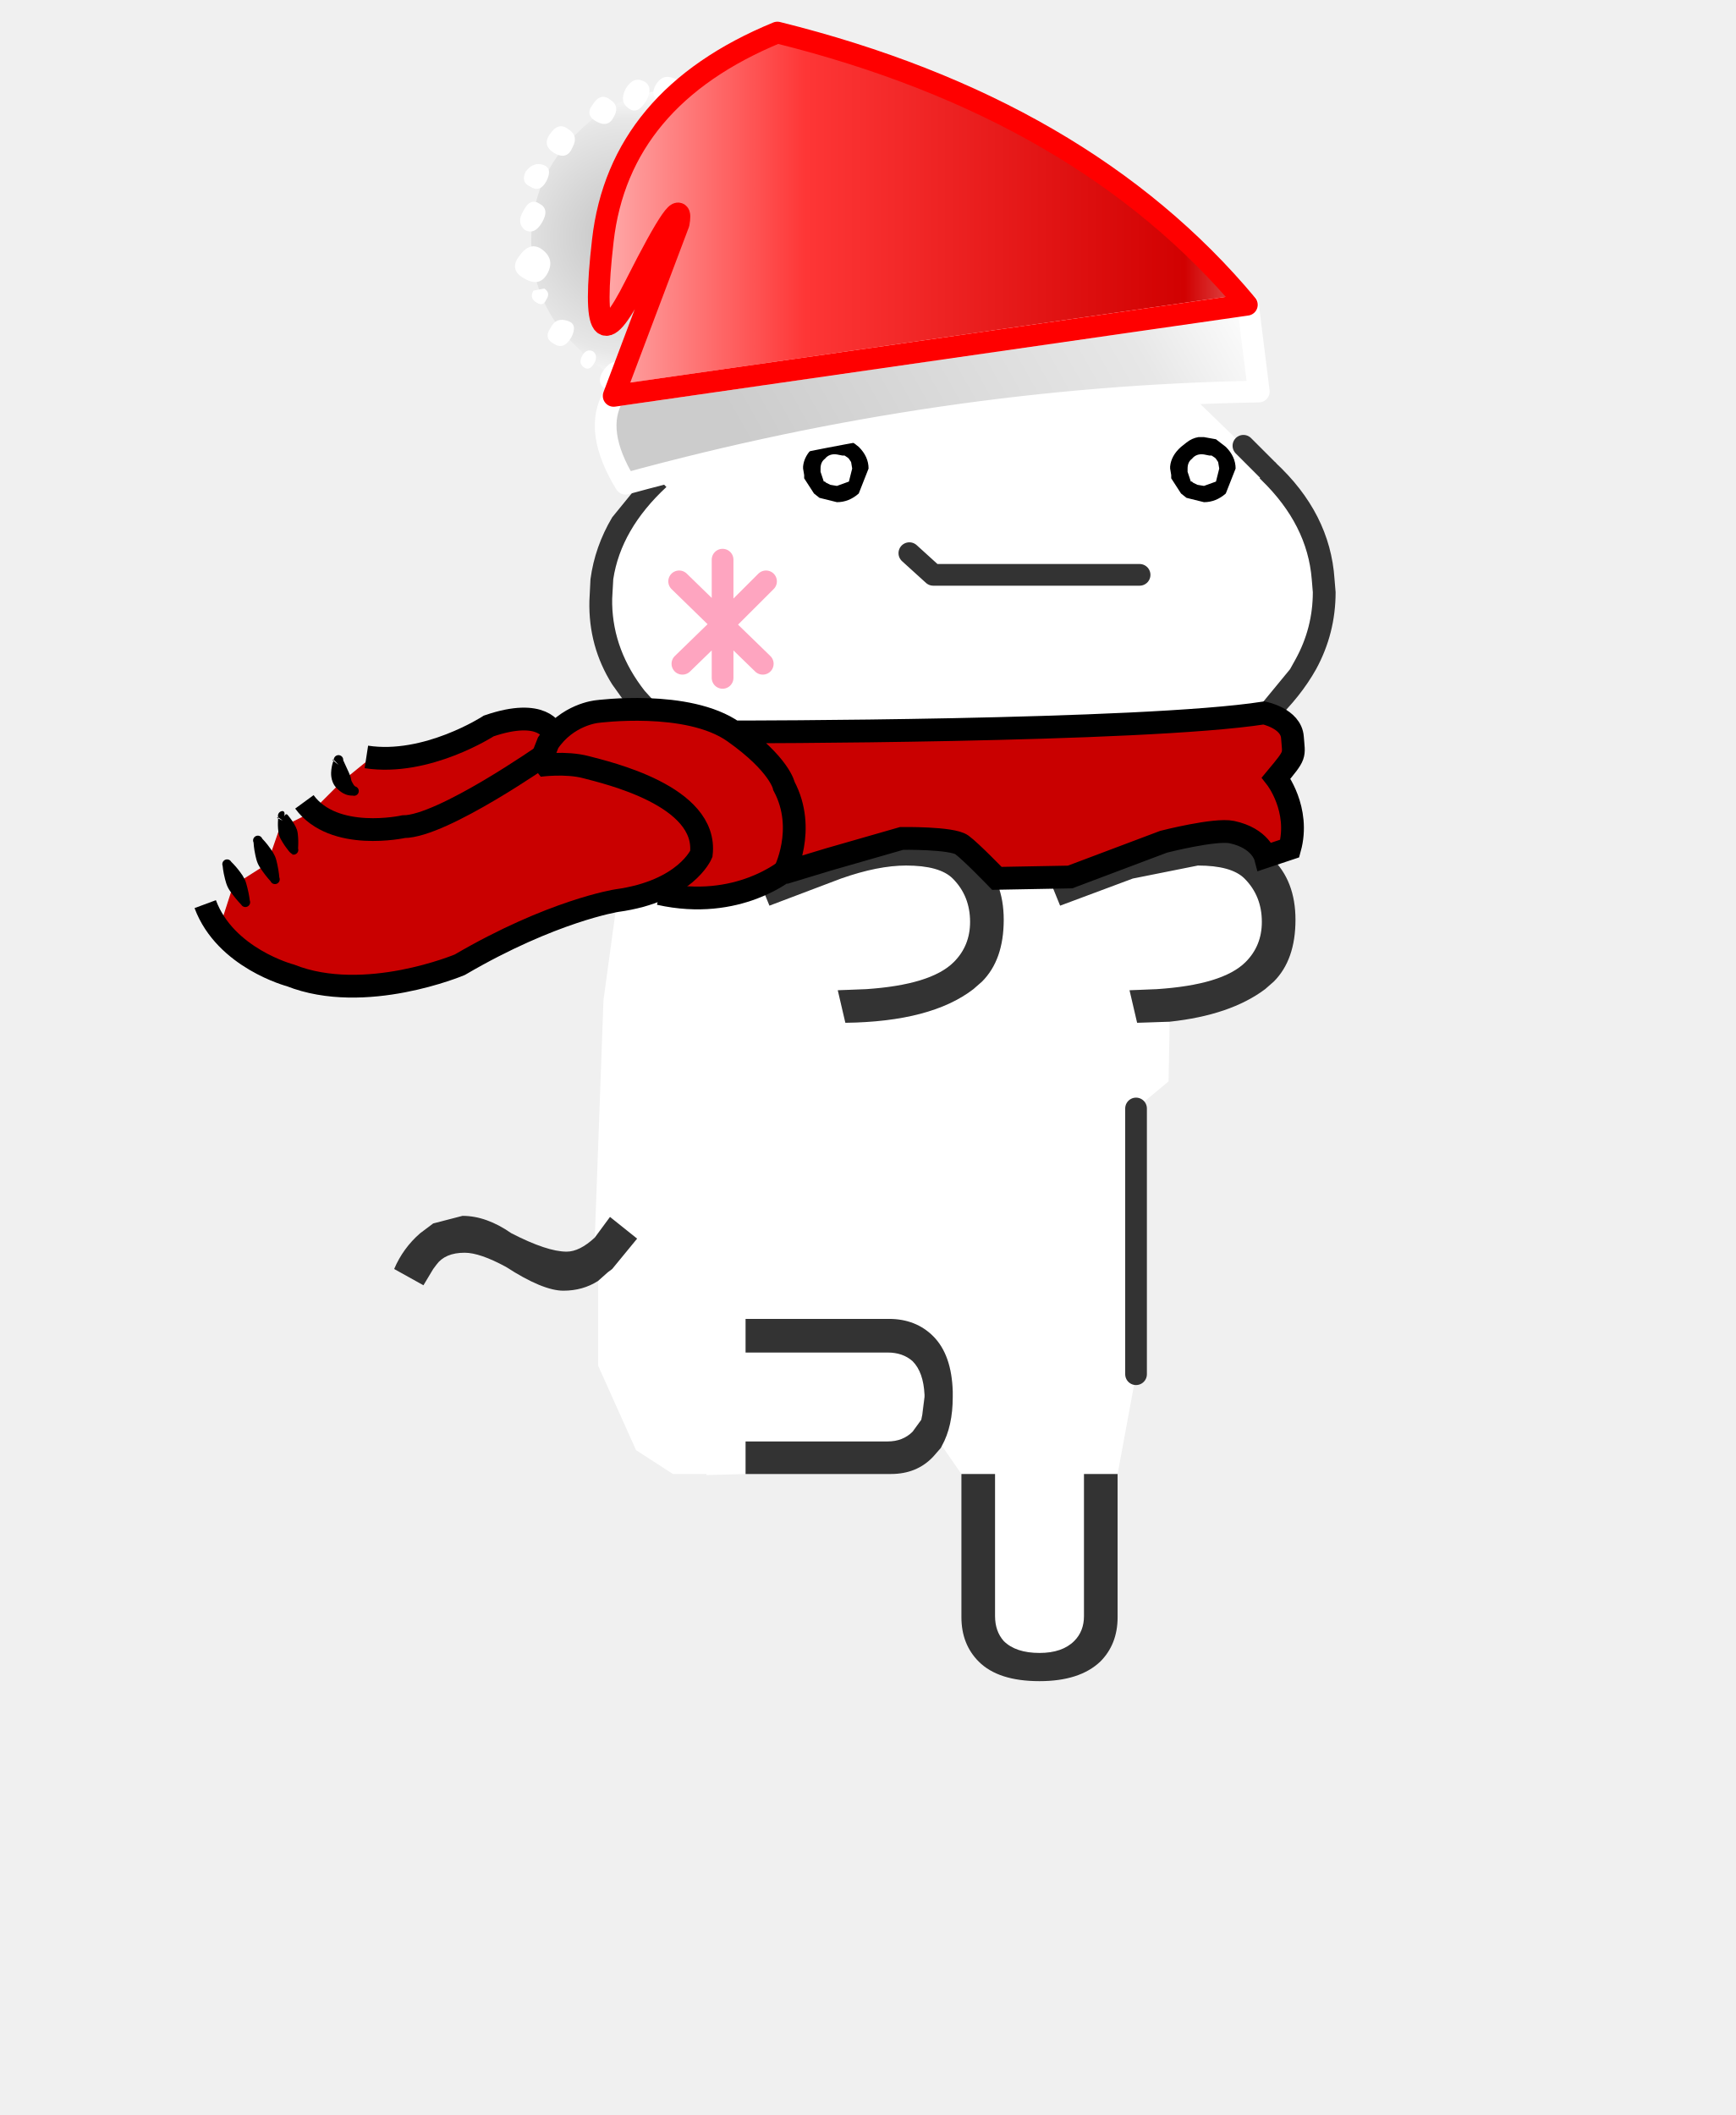
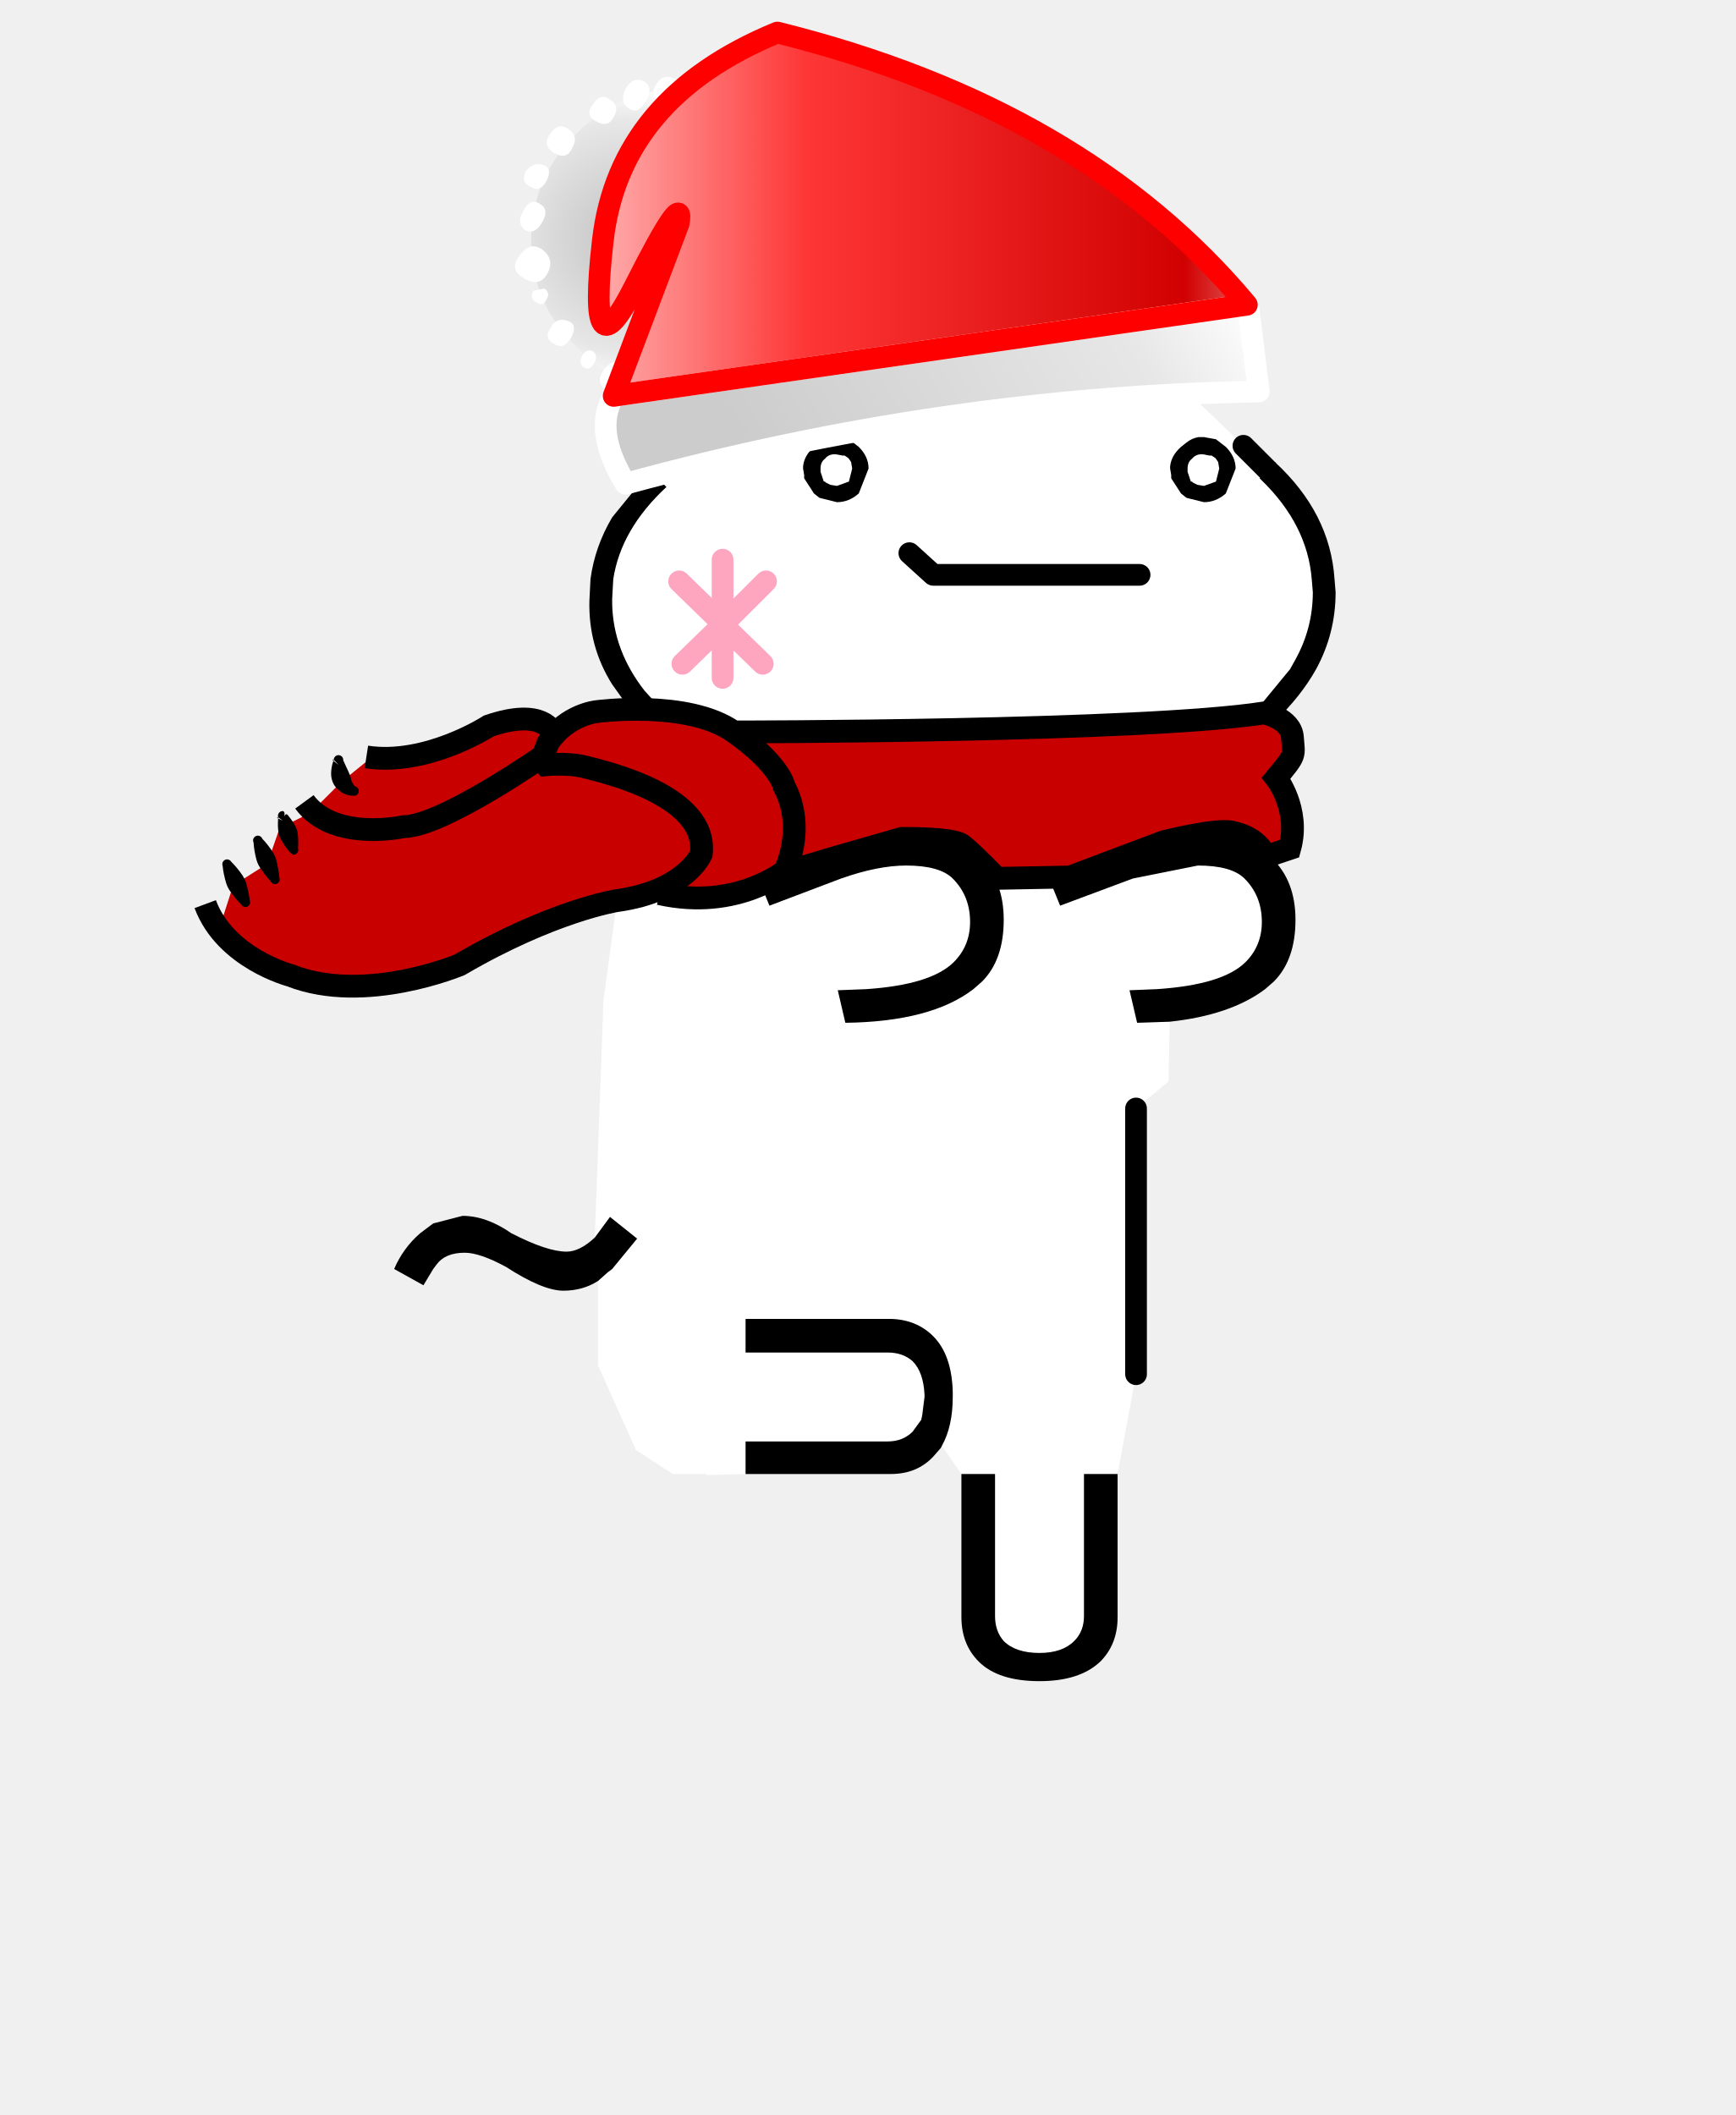
<svg xmlns="http://www.w3.org/2000/svg" xmlns:xlink="http://www.w3.org/1999/xlink" height="195" width="160" version="1.1" id="svg23">
  <defs id="defs18">
    <g id="j" transform="translate(11.45 4.1)">
      <use height="2" transform="translate(-.85 -4.1)" width="11.6" xlink:href="#a" id="use1" />
      <use height="6.45" transform="translate(-11.45 -3.8)" width="5" xlink:href="#b" id="use2" />
    </g>
    <g id="k" transform="translate(123.2 9.5)">
      <use height="14.9" transform="translate(-103.9 -6.95)" width="15.5" xlink:href="#c" id="use3" />
      <use height="21.8" transform="translate(-123.2 -9.5)" width="31.45" xlink:href="#d" id="use4" />
    </g>
    <g id="i" fill-rule="evenodd">
      <path d="M4.9-4.95Q7-2.9 7 0q0 2.9-2.1 4.9Q2.9 7 0 7q-2.9 0-4.95-2.1Q-7 2.9-7 0q0-2.9 2.05-4.95Q-2.9-7 0-7q2.9 0 4.9 2.05" fill="url(#e)" transform="translate(7.75 7.55)" id="path4" />
      <path d="M.45-7.5q.5-.2.8.3.3.5-.15.75L.5-6.5H.4q-.45.3-.75-.25-.3-.6.15-.75l.5.05.15-.05m1.35.15q.5-.25.85.35.3.6-.15.9-.4.3-.8-.35-.35-.65.1-.9m1.55.85q.45-.35.8.2.4.5-.15.8-.55.3-.8-.2-.3-.5.15-.8m3.9 3.3q.25.5-.2.7-.45.3-.75-.25-.3-.6.15-.75.45-.15.8.3M5.1-4.3q-.3-.55.2-.85.45-.35.85.25.35.5-.2.85-.6.35-.85-.25M6.5-.85q-.35-.6.1-.85.45-.3.75.3.35.55-.05.9-.45.25-.8-.35M6.25 1.5Q5.9.85 6.5.4q.55-.4 1.05.3.5.65-.25 1.05-.7.4-1.05-.25m.65.8q.2.35-.15.55-.3.2-.45-.15-.2-.3.1-.5l.5.1M5.3 3.7q.55-.2.8.3.35.5-.15.75-.45.3-.8-.3-.3-.6.15-.75M1.55 7.25q-.55.3-.85-.2-.2-.55.2-.85.5-.3.85.2t-.2.85m1.9-.35q-.65.4-.95-.2-.35-.6.2-1 .5-.35.95.25.45.65-.2.95m.65-1.25q-.2-.35.05-.55.3-.15.5.2t-.1.55q-.25.15-.45-.2m-5.9-12.1q-.3.2-.5-.1l.15-.55.45.15q.25.3-.1.5m-1.65.75q-.5.3-.8-.2-.25-.45.15-.8.45-.25.8.2.4.5-.15.8m-.65.4q.35.6-.15.95-.45.35-.8-.35-.4-.65.1-.95.45-.25.85.35m-1.4 1.6q-.3.2-.5-.2-.15-.4.1-.45.35-.1.5.2.2.25-.1.45m-.65 1.15q.45.65-.25 1-.7.4-1-.25-.3-.65.25-1t1 .25M-6.5-.9q.45.6-.2.95-.6.35-.95-.2-.3-.6.2-1 .55-.35.95.25m-.8 2.6q-.35-.65.1-.95.5-.25.85.35.3.6-.15.95-.4.25-.8-.35m2.45 2.45q.35.55-.2.85-.55.3-.85-.2-.2-.55.2-.85.5-.3.85.2m-.7-.45q-.6.35-.95-.4-.4-.75.2-.95.6-.2.95.4.4.55-.2.95m1.05 1.35q.6-.45 1.1.25.5.7-.2 1.15-.75.4-1.1-.3-.4-.65.2-1.1M-.4 7.3q-.3.15-.45-.2-.2-.35.1-.4.25-.15.45.15.2.25-.1.45m-2 0q-.45.25-.75-.3-.35-.6.05-.85.45-.25.8.3.3.55-.1.85" fill="#fff" transform="translate(7.75 7.55)" id="path5" />
    </g>
    <g id="d">
      <path d="M-92.95 7.75q.95 1.6-.55 4.05-14.6-4-29.2-4.25l.5-4h.05-.05.05l29.2 4.2" fill="url(#f)" fill-rule="evenodd" transform="translate(123.2 9.5)" id="path6" />
      <path d="M-122.15 3.55Q-114.6-5.5-100.5-9q7.3 3 8.05 9.6.75 6.55-1.5 2.05-2.3-4.55-2-2.85l3 7.95-29.2-4.2" fill="url(#g)" fill-rule="evenodd" transform="translate(123.2 9.5)" id="path7" />
      <path d="M-92.95 7.75q.95 1.6-.55 4.05-14.6-4-29.2-4.25l.5-4h.05l29.2 4.2m-29.25-4.2h.05" fill="none" stroke="#fff" stroke-linecap="round" stroke-linejoin="round" transform="translate(123.2 9.5)" id="path8" />
      <path d="M-122.15 3.55Q-114.6-5.5-100.5-9q7.3 3 8.05 9.6.75 6.55-1.5 2.05-2.3-4.55-2-2.85l3 7.95z" fill="none" stroke="red" stroke-linecap="round" stroke-linejoin="round" transform="translate(123.2 9.5)" id="path9" />
    </g>
    <linearGradient gradientTransform="matrix(-.0157 -.0091 .0025 -.0044 -107.85 7.65)" gradientUnits="userSpaceOnUse" id="f" spreadMethod="pad" x1="-819.2" x2="819.2">
      <stop offset=".204" stop-color="#ccc" id="stop9" />
      <stop offset=".804" stop-color="#e7e7e7" id="stop10" />
      <stop offset="1" stop-color="#fff" id="stop11" />
    </linearGradient>
    <linearGradient gradientTransform="matrix(.0283 0 0 .0102 -104.45 -.65)" gradientUnits="userSpaceOnUse" id="g" spreadMethod="pad" x1="-819.2" x2="819.2">
      <stop offset=".004" stop-color="#fff" id="stop12" />
      <stop offset=".18" stop-color="#d10101" id="stop13" />
      <stop offset=".557" stop-color="#fe3636" id="stop14" />
      <stop offset=".906" stop-color="#fff" id="stop15" />
    </linearGradient>
-     <path d="M10.25-2.6H.75l-1.1-1" fill="none" stroke="#333" stroke-linecap="round" stroke-linejoin="round" transform="translate(.85 4.1)" id="a" />
+     <path d="M10.25-2.6H.75l-1.1-1" fill="none" stroke="#000" stroke-linecap="round" stroke-linejoin="round" transform="translate(.85 4.1)" id="a" />
    <path d="m2-1.7-2 2 1.85 1.8M0 .3V.25v2.5M0 .3l-1.85 1.8M-2-1.7 0 .25V-2.7" fill="none" stroke="#fea5c0" stroke-linecap="round" stroke-linejoin="round" transform="translate(2.5 3.2)" id="h" />
    <use height="6.45" width="5" xlink:href="#h" id="b" />
    <use height="14.9" width="15.5" xlink:href="#i" id="c" />
    <radialGradient cx="0" cy="0" gradientTransform="translate(2.6 -.2) scale(.0086)" gradientUnits="userSpaceOnUse" id="e" r="819.2" spreadMethod="pad">
      <stop offset=".204" stop-color="#ccc" id="stop16" />
      <stop offset=".757" stop-color="#e7e7e7" id="stop17" />
      <stop offset="1" stop-color="#fff" id="stop18" />
    </radialGradient>
  </defs>
  <path d="m87.941 35 2.4 1.1 7.7-17.2 7.8 17.2 2.5-1.1 6.3 6.1 2.2 2.2-.7.8.2.2c2.8 2.733 4.333 5.767 4.6 9.1l.1 1.2c0 2.2-.533 4.267-1.6 6.2l-.5.9-2.8 3.4.2.2-.6.6-6.5 1.8v9.4l-6.5 1.4-6.3 1.8 1.3 3.2 6.7-2.5 6-1.2c2.067 0 3.5.4 4.3 1.2 1.067 1.067 1.6 2.4 1.6 4 0 1.467-.5 2.7-1.5 3.7-1.4 1.4-4.133 2.233-8.2 2.5l-2.5.1.7 3 3-.1-.1 5.5-3 2.5v24.5l-1.7 9.2h-3.1V149c0 .933-.3 1.7-.9 2.3-.733.733-1.8 1.1-3.2 1.1-1.467 0-2.567-.367-3.3-1.1-.533-.6-.8-1.367-.8-2.3v-13.1h-3.1l-1.8-2.6c.667-1.2 1-2.7 1-4.5v-.5c-.067-2.267-.667-3.967-1.8-5.1-1.067-1.067-2.433-1.6-4.1-1.6h-13.2v3.1h13.1c.933 0 1.7.267 2.3.8.667.667 1.033 1.7 1.1 3.1l-.3 1.8h.1l-.1.5-.8 1.1c-.6.6-1.367.9-2.3.9h-13.1v3l-3.6.1v-.1h-3.1l-3.4-2.2-3.5-7.8v-7.8l.9-.8.4-.3 2.3-2.8-2.5-2-1.4 1.9.8-21.9 3.5-25.6.8.7 1.5-1.4-2-2.2c-1.933-2.467-2.933-5.133-3-8v-.5l.1-1.8c.467-3.067 2.1-5.9 4.9-8.5l-1.5-1.5 1-7.9 1.3.6 7.7-17.2 7.7 17.2 2.5-1.1h7.8m2.4 44.1c-1.4-1.4-3.567-2.1-6.5-2.1l-8 1.5-6.2 1.8 1.3 3.2 6.6-2.5c2.267-.8 4.267-1.2 6-1.2 2.067 0 3.5.4 4.3 1.2 1.067 1.067 1.6 2.4 1.6 4 0 1.467-.5 2.7-1.5 3.7-1.4 1.4-4.1 2.233-8.1 2.5l-2.6.1.7 3c5.267-.067 9.2-1.1 11.8-3.1l.8-.7c1.333-1.333 2-3.233 2-5.7 0-2.4-.733-4.3-2.2-5.7" fill="#fff" fill-rule="evenodd" id="path18" />
-   <path d="m108.341 35-2.5 1.1-7.8-17.2-7.7 17.2-2.4-1.1 10.1-22 10.3 22m-28.2 0-2.5 1.1-7.7-17.2-7.7 17.2-1.3-.6-1.1-.5 10.1-22 10.2 22m-20.2 8.4 1.5 1.5c-2.8 2.6-4.433 5.433-4.9 8.5l-.1 1.8v.5c.067 2.867 1.067 5.533 3 8l2 2.2-1.5 1.4-.8-.7-1.2-1.4-1.5-2.1c-1.467-2.333-2.167-4.9-2.1-7.7l.1-2c.267-2 .933-3.9 2-5.7l3.5-4.3m-5.1 70.7 1.4-1.9 2.5 2-2.3 2.8-.4.3-.9.8c-.933.6-2 .9-3.2.9-1.267 0-3.033-.733-5.3-2.2-1.6-.867-2.867-1.3-3.8-1.3-1.2 0-2.067.367-2.6 1.1l-.3.4-.9 1.5-2.7-1.5a8.963 8.963 0 0 1 2.4-3.3l1.2-.9 2.7-.7c1.467 0 2.967.533 4.5 1.6 2.2 1.133 3.9 1.7 5.1 1.7.8 0 1.667-.433 2.6-1.3m13.9 21.8v-3h13.1c.933 0 1.7-.3 2.3-.9l.8-1.1.1-.5.2-1.6v-.2c-.067-1.4-.433-2.433-1.1-3.1-.6-.533-1.367-.8-2.3-.8h-13.1v-3.1h13.2c1.667 0 3.033.533 4.1 1.6 1.133 1.133 1.733 2.833 1.8 5.1v.5c0 1.8-.333 3.3-1 4.5l-.1.2-.7.8c-1 1.067-2.3 1.6-3.9 1.6h-13.4m19.9 0h3.1V149c0 .933.267 1.7.8 2.3.733.733 1.833 1.1 3.3 1.1 1.4 0 2.467-.367 3.2-1.1.6-.6.9-1.367.9-2.3v-13.1h3.1v13.2c0 1.667-.533 3.033-1.6 4.1-1.267 1.2-3.133 1.8-5.6 1.8-2.533 0-4.4-.6-5.6-1.8-1.067-1.067-1.6-2.433-1.6-4.1v-13.2m19.2-41.7-3 .1-.7-3 2.5-.1c4.067-.267 6.8-1.1 8.2-2.5 1-1 1.5-2.233 1.5-3.7 0-1.6-.533-2.933-1.6-4-.8-.8-2.233-1.2-4.3-1.2l-6 1.2-6.7 2.5-1.3-3.2 6.3-1.8 6.5-1.4 1.5-.1c2.933 0 5.1.7 6.5 2.1 1.467 1.4 2.2 3.3 2.2 5.7 0 2.467-.667 4.367-2 5.7l-.8.7c-2.133 1.6-5.067 2.6-8.8 3m8.5-28.9-.2-.2 2.8-3.4.5-.9c1.067-1.933 1.6-4 1.6-6.2l-.1-1.2c-.267-3.333-1.8-6.367-4.6-9.1l-.2-.2.7-.8h.1l.6-.7c3.4 3.133 5.233 6.733 5.5 10.8l.1 1.2c0 2.533-.6 4.9-1.8 7.1-.933 1.667-2.2 3.267-3.8 4.8l-1.2-1.2m-26 13.8c1.467 1.4 2.2 3.3 2.2 5.7 0 2.467-.667 4.367-2 5.7l-.8.7c-2.6 2-6.533 3.033-11.8 3.1l-.7-3 2.6-.1c4-.267 6.7-1.1 8.1-2.5 1-1 1.5-2.233 1.5-3.7 0-1.6-.533-2.933-1.6-4-.8-.8-2.233-1.2-4.3-1.2-1.733 0-3.733.4-6 1.2l-6.6 2.5-1.3-3.2 6.2-1.8 8-1.5c2.933 0 5.1.7 6.5 2.1" fill="#333" fill-rule="evenodd" id="path19" />
+   <path d="m108.341 35-2.5 1.1-7.8-17.2-7.7 17.2-2.4-1.1 10.1-22 10.3 22m-28.2 0-2.5 1.1-7.7-17.2-7.7 17.2-1.3-.6-1.1-.5 10.1-22 10.2 22m-20.2 8.4 1.5 1.5c-2.8 2.6-4.433 5.433-4.9 8.5l-.1 1.8v.5c.067 2.867 1.067 5.533 3 8l2 2.2-1.5 1.4-.8-.7-1.2-1.4-1.5-2.1c-1.467-2.333-2.167-4.9-2.1-7.7l.1-2c.267-2 .933-3.9 2-5.7l3.5-4.3m-5.1 70.7 1.4-1.9 2.5 2-2.3 2.8-.4.3-.9.8c-.933.6-2 .9-3.2.9-1.267 0-3.033-.733-5.3-2.2-1.6-.867-2.867-1.3-3.8-1.3-1.2 0-2.067.367-2.6 1.1l-.3.4-.9 1.5-2.7-1.5a8.963 8.963 0 0 1 2.4-3.3l1.2-.9 2.7-.7c1.467 0 2.967.533 4.5 1.6 2.2 1.133 3.9 1.7 5.1 1.7.8 0 1.667-.433 2.6-1.3m13.9 21.8v-3h13.1c.933 0 1.7-.3 2.3-.9l.8-1.1.1-.5.2-1.6v-.2c-.067-1.4-.433-2.433-1.1-3.1-.6-.533-1.367-.8-2.3-.8h-13.1v-3.1h13.2c1.667 0 3.033.533 4.1 1.6 1.133 1.133 1.733 2.833 1.8 5.1v.5c0 1.8-.333 3.3-1 4.5l-.1.2-.7.8c-1 1.067-2.3 1.6-3.9 1.6h-13.4m19.9 0h3.1V149c0 .933.267 1.7.8 2.3.733.733 1.833 1.1 3.3 1.1 1.4 0 2.467-.367 3.2-1.1.6-.6.9-1.367.9-2.3v-13.1h3.1v13.2c0 1.667-.533 3.033-1.6 4.1-1.267 1.2-3.133 1.8-5.6 1.8-2.533 0-4.4-.6-5.6-1.8-1.067-1.067-1.6-2.433-1.6-4.1v-13.2m19.2-41.7-3 .1-.7-3 2.5-.1c4.067-.267 6.8-1.1 8.2-2.5 1-1 1.5-2.233 1.5-3.7 0-1.6-.533-2.933-1.6-4-.8-.8-2.233-1.2-4.3-1.2l-6 1.2-6.7 2.5-1.3-3.2 6.3-1.8 6.5-1.4 1.5-.1c2.933 0 5.1.7 6.5 2.1 1.467 1.4 2.2 3.3 2.2 5.7 0 2.467-.667 4.367-2 5.7l-.8.7c-2.133 1.6-5.067 2.6-8.8 3m8.5-28.9-.2-.2 2.8-3.4.5-.9c1.067-1.933 1.6-4 1.6-6.2l-.1-1.2c-.267-3.333-1.8-6.367-4.6-9.1l-.2-.2.7-.8h.1l.6-.7c3.4 3.133 5.233 6.733 5.5 10.8l.1 1.2c0 2.533-.6 4.9-1.8 7.1-.933 1.667-2.2 3.267-3.8 4.8l-1.2-1.2m-26 13.8c1.467 1.4 2.2 3.3 2.2 5.7 0 2.467-.667 4.367-2 5.7l-.8.7c-2.6 2-6.533 3.033-11.8 3.1l-.7-3 2.6-.1c4-.267 6.7-1.1 8.1-2.5 1-1 1.5-2.233 1.5-3.7 0-1.6-.533-2.933-1.6-4-.8-.8-2.233-1.2-4.3-1.2-1.733 0-3.733.4-6 1.2l-6.6 2.5-1.3-3.2 6.2-1.8 8-1.5c2.933 0 5.1.7 6.5 2.1" fill="#000" fill-rule="evenodd" id="path19" />
  <path d="m116.841 43.3-2.2-2.2 2.3 2.2h-.1" fill="red" fill-rule="evenodd" id="path20" />
-   <path d="M87.941 35h-7.8m24.6 91.7v-24.5m12.1-58.9-2.2-2.2" fill="none" stroke="#333" stroke-linecap="round" stroke-linejoin="round" stroke-width="2" id="path21" />
+   <path d="M87.941 35h-7.8m24.6 91.7v-24.5m12.1-58.9-2.2-2.2" fill="none" stroke="#000" stroke-linecap="round" stroke-linejoin="round" stroke-width="2" id="path21" />
  <use height="6.75" transform="matrix(2.0024 0 0 2 61.615 50)" width="22.2" xlink:href="#j" id="use21" />
  <path d="M76.76 40.3h.4l1.11.2.905.7q.905.9.905 2l-.905 2.3q-.907.8-2.012.8l-1.61-.4-.505-.4-.905-1.4v-.3l-.1-.6V43q.1-1 1.005-1.8l.505-.4q.502-.4 1.105-.5h.1m.907 1.7-.502-.1q-.705-.1-1.108.4-.402.3-.402.9v.3l.3.9h.102l.1.1.403.2.605.1 1.105-.4.302-1.2-.1-.6-.2-.3-.1-.1-.302-.2h-.203m32.936-1.7h.4l1.108.2.907.7q.905.9.905 2l-.905 2.3q-.907.8-2.013.8l-1.61-.4-.504-.4-.905-1.4v-.3l-.1-.6V43q.1-1 1.005-1.8l.504-.4q.503-.4 1.106-.5h.1m.907 1.7-.503-.1q-.705-.1-1.107.4-.403.3-.403.9v.3l.3.9h.103l.1.1.403.2.604.1 1.108-.4.3-1.2-.1-.6-.2-.3-.1-.1-.303-.2h-.202" style="stroke-width:2.006" id="gikopoipoi_eyes_open" fill-rule="evenodd" />
  <g id="gikopoipoi_eyes_closed" style="display:none" fill="none" stroke="#000" stroke-linecap="round" stroke-linejoin="round">
    <path d="M107.76 43.4h6.3" stroke-width="3" id="path22" />
    <path d="M-.05 1.55H3.1" stroke-width="1.5" style="display:inline" transform="matrix(2 0 0 2 74.019 40.3)" id="path23" />
  </g>
  <use height="21.8" transform="matrix(-1.9994 0 0 2 117.059 2)" width="34.8" xlink:href="#k" id="use23" />
  <path d="m 68.922,67.645 46.857,-1.714 2.572,0.571 0.571,2.286 -0.428,2.143 -0.572,1.143 0.715,3 0.142,3.143 -1.285,1.143 -4.286,-3 -5,0.714 -8,2.571 -2,1.143 -6.857,0.429 -2.429,-3.429 -4.714,-0.571 -7.286,1.143 -4.857,2.428 -5.714,2 -5.714,-0.571 -8.572,2.857 -6.571,2.857 -5,2.714 -7,0.429 -7.286,-1.429 -6.143,-3.571 1.429,-4.429 3.143,-2 1.142,-3.285 2.858,-1.429 2.857,-2.857 2.285,-1.857 9.715,-2 3.143,-2 4.285,1.428 3.715,-1.857 4.714,-0.428 4.714,0.571 z" fill="#c90000" id="path4-6" style="display:inline" />
  <path d="m 72.571,80.144 c 0,0 -4.518,3.875 -11.768,2.25" fill="none" stroke="#000000" stroke-width="2.1" stroke-miterlimit="1.5" id="path5-9" />
  <path d="m 50.922,67.502 c 0,0 -0.857,-2.285 -5.857,-0.571 0,0 -5.714,3.714 -11.286,2.857 m 16.572,-0.286 c 0,0 -9.572,6.715 -13.143,6.715 0,0 -6.429,1.428 -9.143,-2.286" fill="none" stroke="#000000" stroke-width="2.1" stroke-linecap="butt" stroke-miterlimit="1.5" id="path6-0" />
  <path d="m 67.66,67.483 c 0,0 37.625,0 48.875,-1.75 0,0 2.5,0.5 2.625,2.25 0.125,1.75 0.375,1.5 -1.5,3.75 0,0 2.25,2.875 1.25,6.5 l -2.25,0.75 c 0,0 -0.447,-1.704 -3.083,-2.264 -1.545,-0.328 -6.292,0.889 -6.292,0.889 l -8.625,3.25 -6.75,0.125 c 0,0 -2.367,-2.456 -3.228,-3.087 -0.91,-0.667 -5.551,-0.594 -5.551,-0.594 l -6.721,1.931 -4.125,1.25 c 0,0 2.125,-4 0,-8 0,0 -0.375,-2 -4.625,-5 -4.25,-3 -12.625,-1.875 -12.625,-1.875 0,0 -2.75,0.25 -4.5,2.875 l -0.821,2.089 c 0,0 2.446,-0.339 4.321,0.161 1.875,0.5 11.25,2.625 10.625,8 0,0 -1.428,3.429 -7.803,4.304 0,0 -5.947,0.928 -14.465,5.91 0,0 -8.755,3.698 -15.613,0.984 0,0 -6,-1.571 -7.857,-6.571" fill="none" stroke="#000000" stroke-width="2.1" stroke-miterlimit="1.5" id="path7-5" />
  <path d="m 30.74,70.145 c 0.019,-0.043 0.04,-0.075 0.025,-0.081 -0.161,-0.067 -0.126,-0.011 -0.025,0.081 l -0.011,0.026 a 3.687,3.687 0 0 0 -0.2,1.067 c -0.01,0.271 0.028,0.561 0.133,0.836 0.082,0.216 0.204,0.419 0.369,0.583 0.398,0.4 0.843,0.711 1.49,0.698 a 0.439,0.439 0 1 0 0.231,-0.847 c -0.157,-0.103 -0.196,-0.262 -0.289,-0.399 -0.106,-0.155 -0.09,-0.344 -0.153,-0.518 a 6.526,6.526 0 0 0 -0.151,-0.371 c -0.274,-0.616 -0.513,-1.12 -0.513,-1.12 a 0.439,0.439 0 1 0 -0.876,-0.052 l 0.438,0.465 c 0,0 -0.313,-0.227 -0.468,-0.368 z m -5.098,5.313 v -0.003 c 0.001,-0.05 0.021,-0.094 0.004,-0.095 -0.146,-0.007 -0.105,0.04 -0.004,0.098 -0.005,0.176 -0.04,0.499 -0.006,0.934 0.017,0.212 0.038,0.438 0.109,0.657 0.073,0.22 0.192,0.412 0.302,0.596 0.224,0.373 0.432,0.624 0.535,0.764 0.252,0.342 0.483,0.39 0.483,0.39 -0.345,-0.075 -0.098,0.052 0.133,-0.021 a 0.439,0.439 0 0 0 0.285,-0.551 l -0.003,0.005 a 0.965,0.965 0 0 0 0.008,-0.111 c 0.003,-0.174 0.028,-0.499 -0.005,-0.933 -0.016,-0.213 -0.03,-0.439 -0.098,-0.661 a 2.796,2.796 0 0 0 -0.291,-0.599 c -0.224,-0.377 -0.44,-0.621 -0.545,-0.761 -0.141,-0.188 -0.262,-0.067 -0.348,0.102 0.116,-0.457 -0.082,-0.53 -0.269,-0.471 a 0.44,0.44 0 0 0 -0.285,0.552 l 0.418,0.306 c 0,0 -0.276,-0.112 -0.423,-0.198 z m -5.115,4.377 c 0,0 0.04,0.52 0.22,1.213 0.064,0.246 0.136,0.508 0.257,0.755 0.121,0.248 0.286,0.464 0.439,0.668 0.428,0.57 0.798,0.936 0.798,0.936 a 0.44,0.44 0 0 0 0.791,-0.38 c 0,0 -0.054,-0.518 -0.231,-1.208 -0.063,-0.247 -0.129,-0.511 -0.246,-0.76 a 3.923,3.923 0 0 0 -0.429,-0.673 7.77,7.77 0 0 0 -0.808,-0.931 0.44,0.44 0 0 0 -0.791,0.38 z m 2.851,-2.156 c 0,0 0.02,0.513 0.173,1.203 0.054,0.245 0.116,0.506 0.227,0.753 0.111,0.248 0.267,0.465 0.412,0.671 0.405,0.574 0.759,0.945 0.759,0.945 a 0.44,0.44 0 0 0 0.579,0.225 0.44,0.44 0 0 0 0.225,-0.579 c 0,0 -0.034,-0.511 -0.184,-1.198 -0.054,-0.246 -0.109,-0.508 -0.217,-0.757 a 3.803,3.803 0 0 0 -0.401,-0.676 c -0.405,-0.579 -0.77,-0.94 -0.77,-0.94 a 0.439,0.439 0 1 0 -0.803,0.353 z" id="path8-5" />
</svg>
